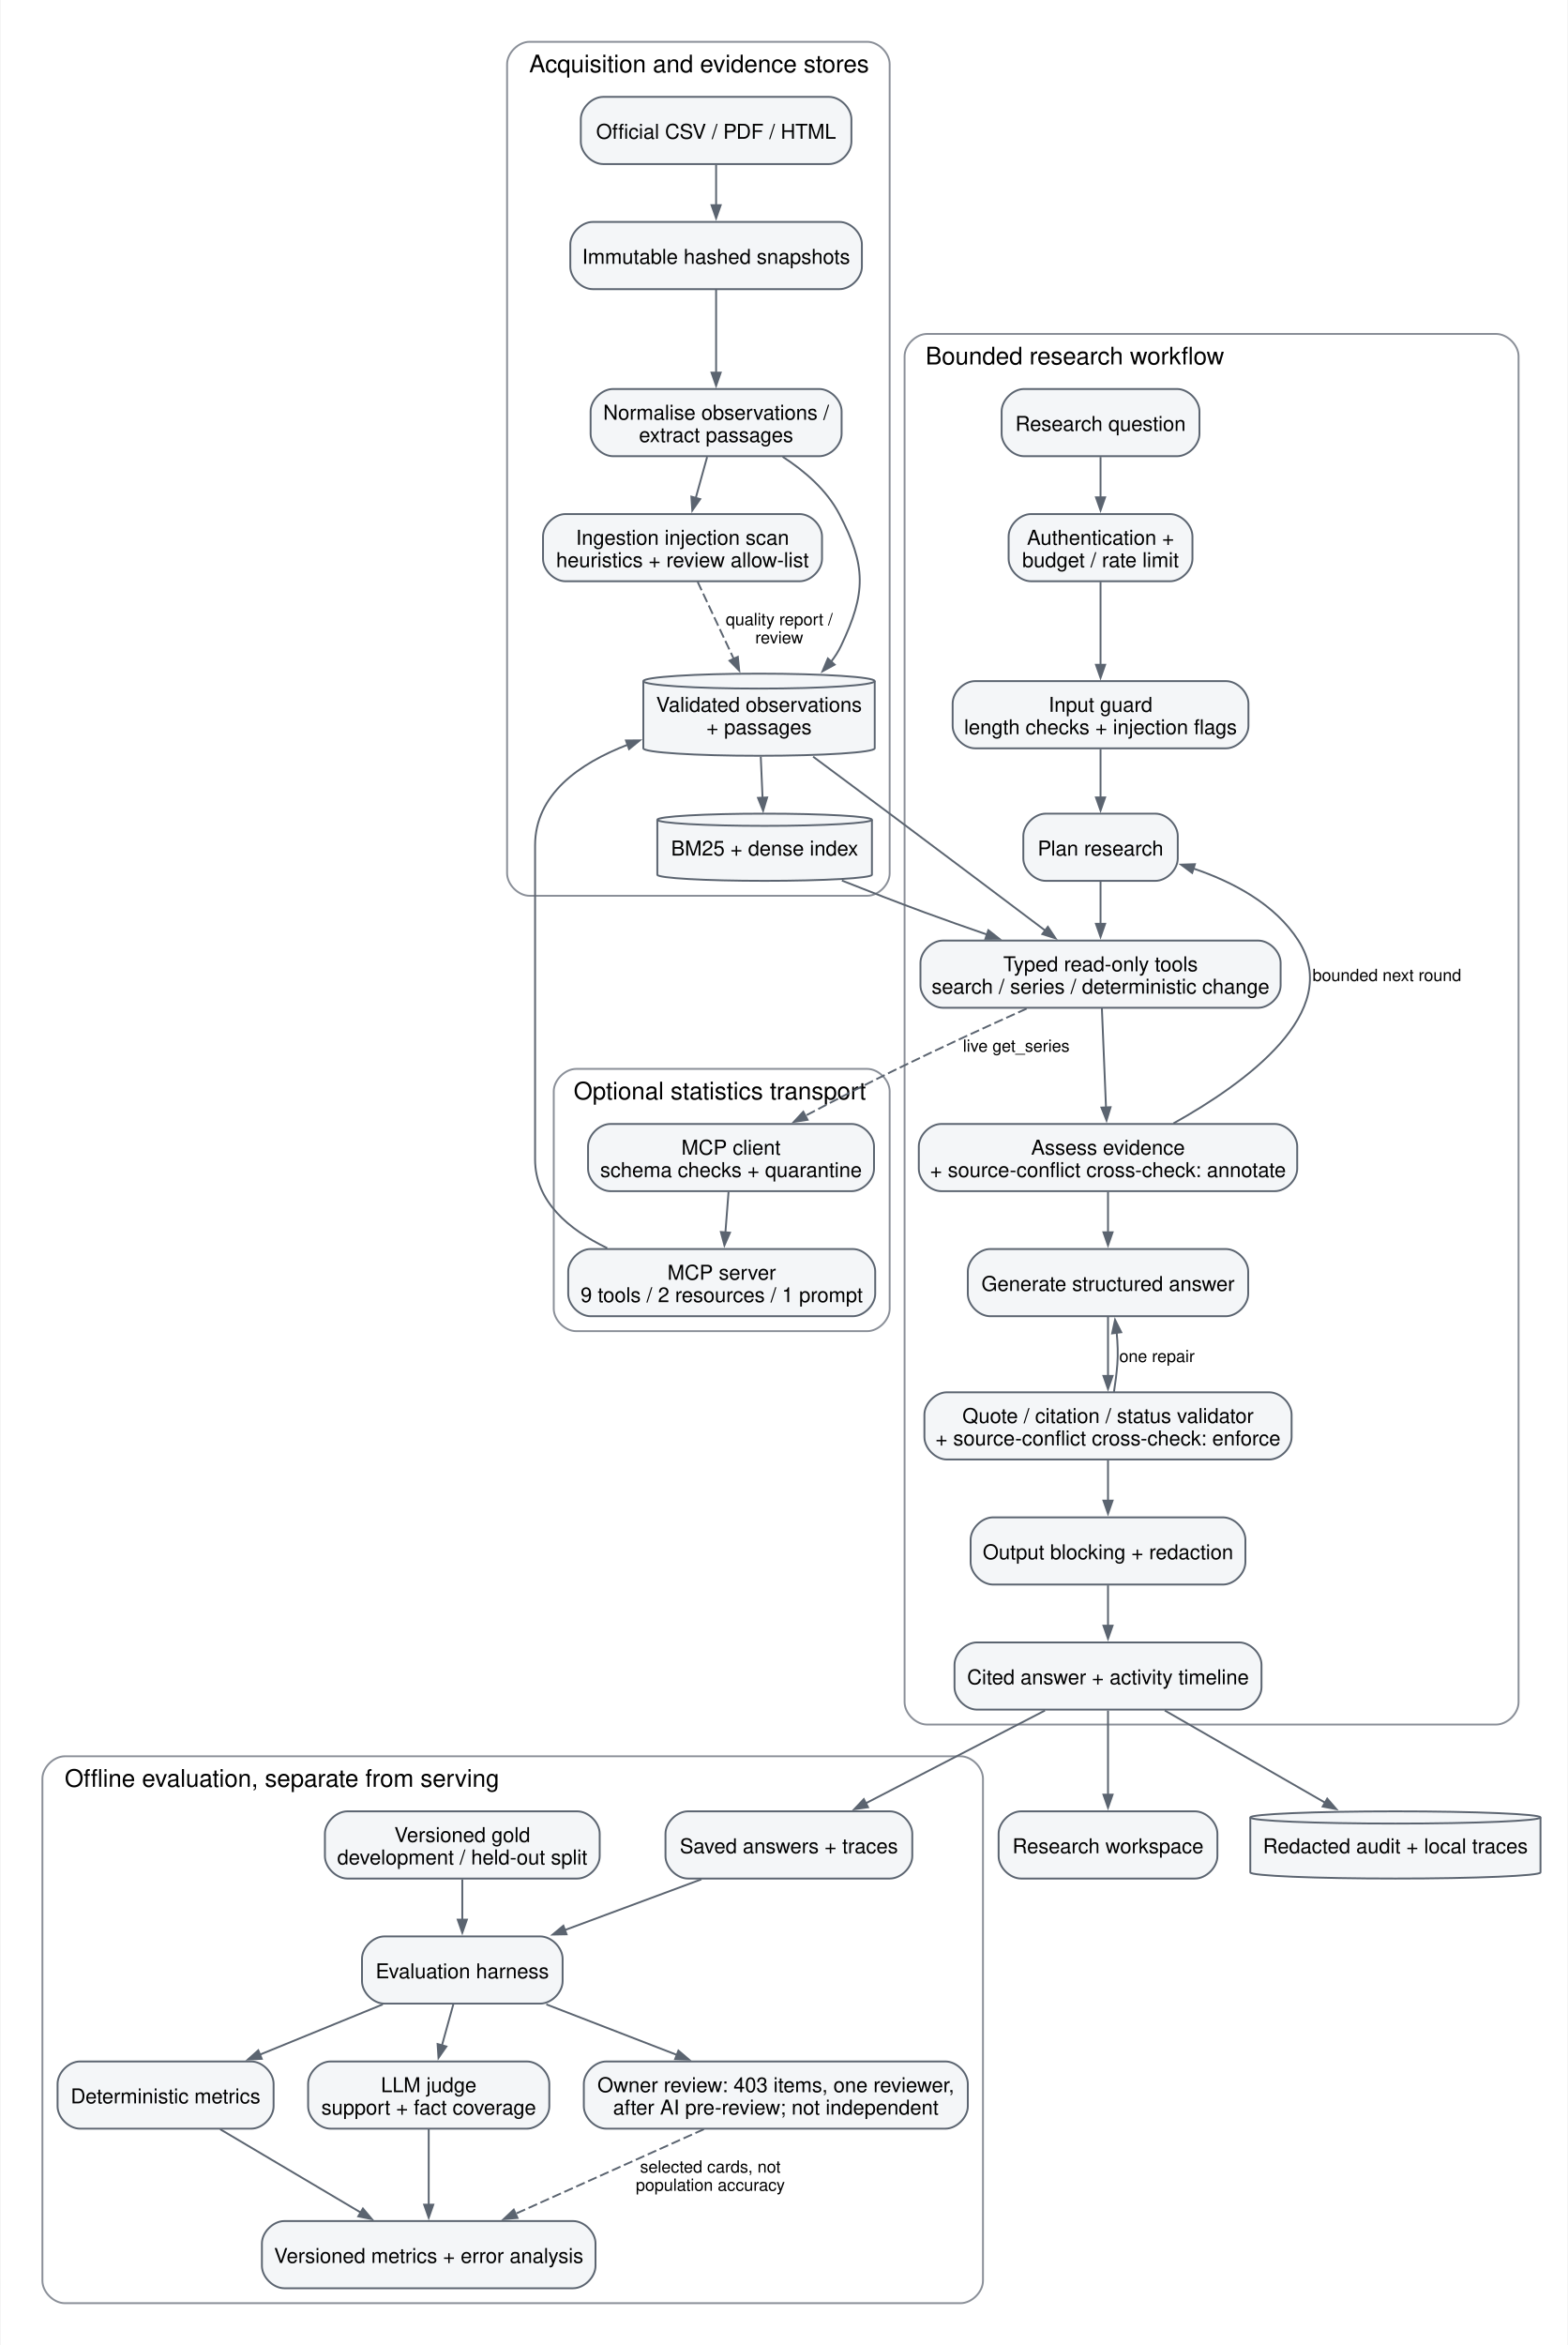
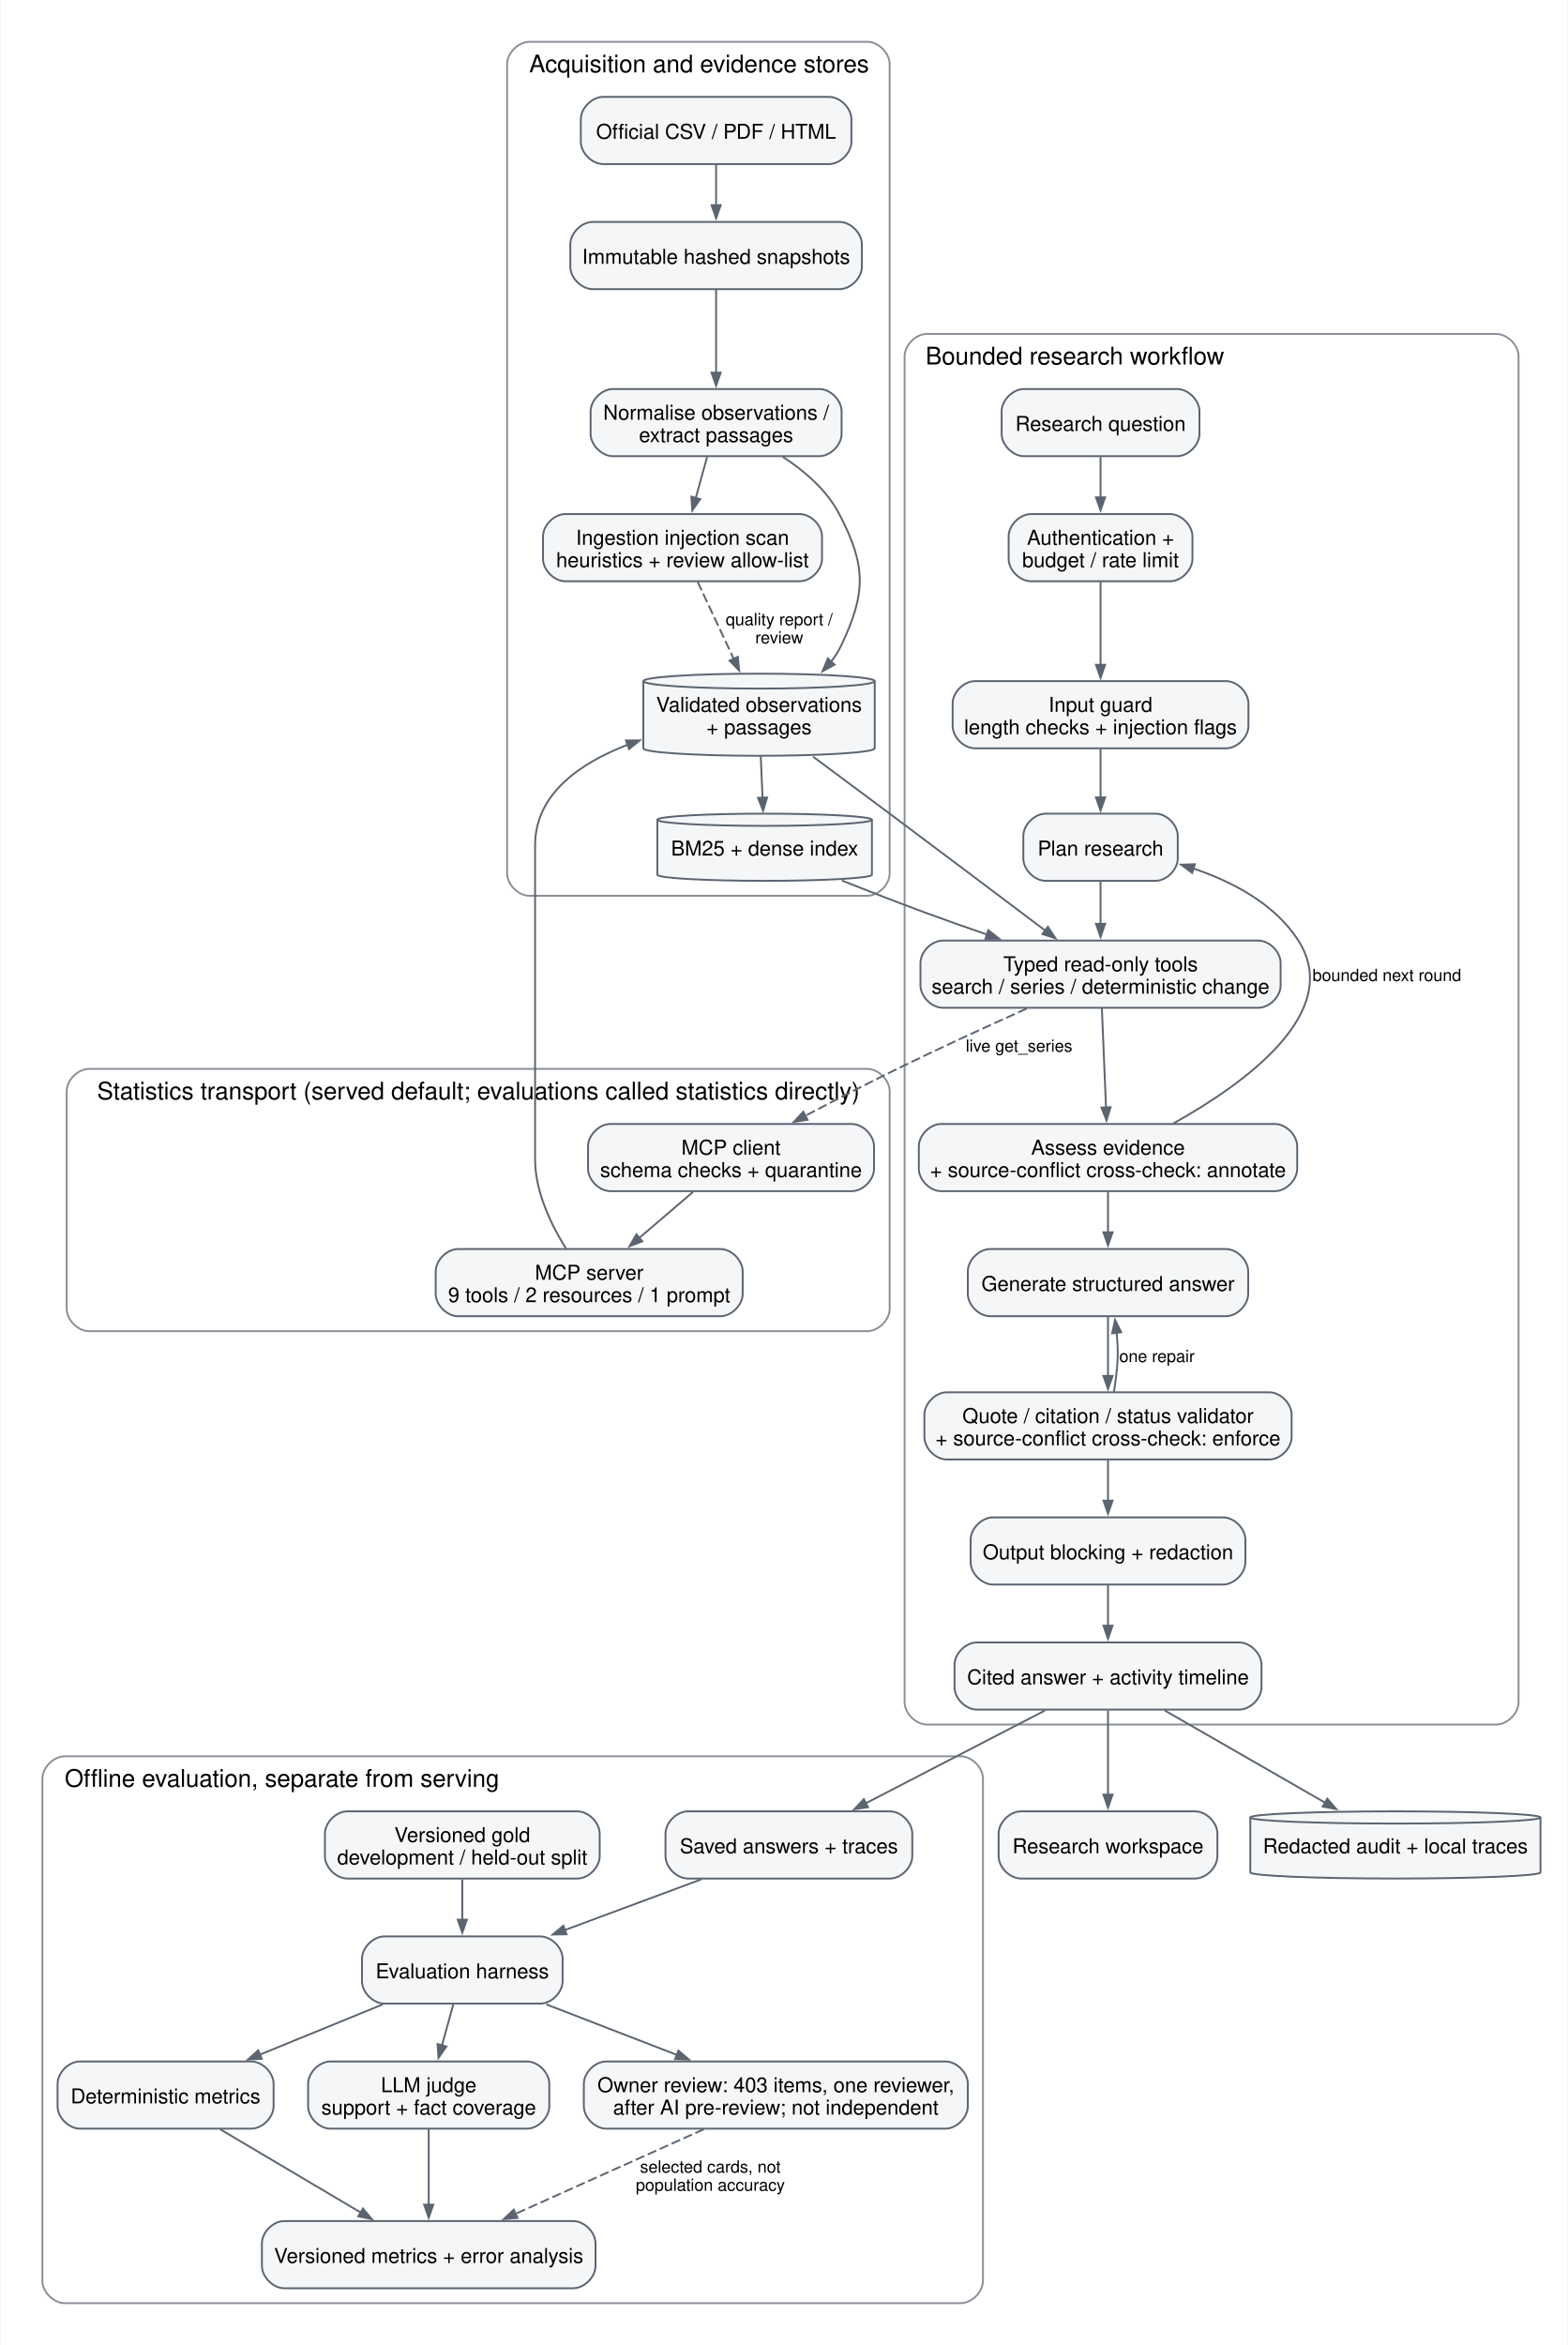
<svg xmlns="http://www.w3.org/2000/svg" width="840pt" height="1256pt" viewBox="0.00 0.00 839.55 1256.30">
  <g id="graph0" class="graph" transform="scale(1 1) rotate(0) translate(14.4 1241.9)">
    <polygon fill="white" stroke="none" points="-14.4,14.4 -14.4,-1241.9 825.15,-1241.9 825.15,14.4 -14.4,14.4" />
    <g id="clust1" class="cluster">
      <path fill="white" stroke="#8a8f98" d="M269,-762C269,-762 450,-762 450,-762 456,-762 462,-768 462,-774 462,-774 462,-1207.5 462,-1207.5 462,-1213.5 456,-1219.5 450,-1219.5 450,-1219.5 269,-1219.5 269,-1219.5 263,-1219.5 257,-1213.5 257,-1207.5 257,-1207.5 257,-774 257,-774 257,-768 263,-762 269,-762" />
      <text text-anchor="middle" x="359.88" y="-1203.15" font-family="Helvetica,sans-Serif" font-size="13.00">Acquisition and evidence stores</text>
    </g>
    <g id="clust2" class="cluster">
      <path fill="white" stroke="#8a8f98" d="M482,-318C482,-318 787,-318 787,-318 793,-318 799,-324 799,-330 799,-330 799,-1051 799,-1051 799,-1057 793,-1063 787,-1063 787,-1063 482,-1063 482,-1063 476,-1063 470,-1057 470,-1051 470,-1051 470,-330 470,-330 470,-324 476,-318 482,-318" />
      <text text-anchor="middle" x="561.25" y="-1046.65" font-family="Helvetica,sans-Serif" font-size="13.00">Bounded research workflow</text>
    </g>
    <g id="clust3" class="cluster">
-       <path fill="white" stroke="#8a8f98" d="M294,-528.75C294,-528.75 450,-528.75 450,-528.75 456,-528.75 462,-534.75 462,-540.75 462,-540.75 462,-657.25 462,-657.25 462,-663.25 456,-669.25 450,-669.25 450,-669.25 294,-669.25 294,-669.25 288,-669.25 282,-663.25 282,-657.25 282,-657.25 282,-540.75 282,-540.75 282,-534.75 288,-528.75 294,-528.75" />
-       <text text-anchor="middle" x="371" y="-652.9" font-family="Helvetica,sans-Serif" font-size="13.00">Optional statistics transport</text>
+       <path fill="white" stroke="#8a8f98" d="M33,-528.75C33,-528.75 450,-528.75 450,-528.75 456,-528.75 462,-534.75 462,-540.75 462,-540.75 462,-657.25 462,-657.25 462,-663.25 456,-669.25 450,-669.25 450,-669.25 33,-669.25 33,-669.25 27,-669.25 21,-663.25 21,-657.25 21,-657.25 21,-540.75 21,-540.75 21,-534.75 27,-528.75 33,-528.75" />
+       <text text-anchor="middle" x="241.62" y="-652.9" font-family="Helvetica,sans-Serif" font-size="13.00">Statistics transport (served default; evaluations called statistics directly)</text>
    </g>
    <g id="clust4" class="cluster">
      <path fill="white" stroke="#8a8f98" d="M20,-8C20,-8 500,-8 500,-8 506,-8 512,-14 512,-20 512,-20 512,-289 512,-289 512,-295 506,-301 500,-301 500,-301 20,-301 20,-301 14,-301 8,-295 8,-289 8,-289 8,-20 8,-20 8,-14 14,-8 20,-8" />
      <text text-anchor="middle" x="136.38" y="-284.65" font-family="Helvetica,sans-Serif" font-size="13.00">Offline evaluation, separate from serving</text>
    </g>
    <g id="node1" class="node">
      <path fill="#f4f6f8" stroke="#5b6470" d="M429.5,-1190C429.5,-1190 308.5,-1190 308.5,-1190 302.5,-1190 296.5,-1184 296.5,-1178 296.5,-1178 296.5,-1166 296.5,-1166 296.5,-1160 302.5,-1154 308.5,-1154 308.5,-1154 429.5,-1154 429.5,-1154 435.5,-1154 441.5,-1160 441.5,-1166 441.5,-1166 441.5,-1178 441.5,-1178 441.5,-1184 435.5,-1190 429.5,-1190" />
      <text text-anchor="middle" x="369" y="-1167.55" font-family="Helvetica,sans-Serif" font-size="11.00">Official CSV / PDF / HTML</text>
    </g>
    <g id="node2" class="node">
      <path fill="#f4f6f8" stroke="#5b6470" d="M435.12,-1123C435.12,-1123 302.88,-1123 302.88,-1123 296.88,-1123 290.88,-1117 290.88,-1111 290.88,-1111 290.88,-1099 290.88,-1099 290.88,-1093 296.88,-1087 302.88,-1087 302.88,-1087 435.12,-1087 435.12,-1087 441.12,-1087 447.12,-1093 447.12,-1099 447.12,-1099 447.12,-1111 447.12,-1111 447.12,-1117 441.12,-1123 435.12,-1123" />
      <text text-anchor="middle" x="369" y="-1100.55" font-family="Helvetica,sans-Serif" font-size="11.00">Immutable hashed snapshots</text>
    </g>
    <g id="edge1" class="edge">
      <path fill="none" stroke="#5b6470" d="M369,-1153.58C369,-1146.88 369,-1139.08 369,-1131.75" />
      <polygon fill="#5b6470" stroke="#5b6470" points="371.45,-1131.98 369,-1124.98 366.55,-1131.98 371.45,-1131.98" />
    </g>
    <g id="node3" class="node">
      <path fill="#f4f6f8" stroke="#5b6470" d="M424.25,-1033.5C424.25,-1033.5 313.75,-1033.5 313.75,-1033.5 307.75,-1033.5 301.75,-1027.5 301.75,-1021.5 301.75,-1021.5 301.75,-1009.5 301.75,-1009.5 301.75,-1003.5 307.75,-997.5 313.75,-997.5 313.75,-997.5 424.25,-997.5 424.25,-997.5 430.25,-997.5 436.25,-1003.5 436.25,-1009.5 436.25,-1009.5 436.25,-1021.5 436.25,-1021.5 436.25,-1027.5 430.25,-1033.5 424.25,-1033.5" />
      <text text-anchor="middle" x="369" y="-1017.05" font-family="Helvetica,sans-Serif" font-size="11.00">Normalise observations /</text>
      <text text-anchor="middle" x="369" y="-1005.05" font-family="Helvetica,sans-Serif" font-size="11.00">extract passages</text>
    </g>
    <g id="edge2" class="edge">
      <path fill="none" stroke="#5b6470" d="M369,-1086.71C369,-1074.01 369,-1056.54 369,-1042.2" />
      <polygon fill="#5b6470" stroke="#5b6470" points="371.45,-1042.26 369,-1035.26 366.55,-1042.26 371.45,-1042.26" />
    </g>
    <g id="node4" class="node">
      <path fill="#f4f6f8" stroke="#5b6470" d="M413.75,-966.5C413.75,-966.5 288.25,-966.5 288.25,-966.5 282.25,-966.5 276.25,-960.5 276.25,-954.5 276.25,-954.5 276.25,-942.5 276.25,-942.5 276.25,-936.5 282.25,-930.5 288.25,-930.5 288.25,-930.5 413.75,-930.5 413.75,-930.5 419.75,-930.5 425.75,-936.5 425.75,-942.5 425.75,-942.5 425.75,-954.5 425.75,-954.5 425.75,-960.5 419.75,-966.5 413.75,-966.5" />
      <text text-anchor="middle" x="351" y="-950.05" font-family="Helvetica,sans-Serif" font-size="11.00">Ingestion injection scan</text>
      <text text-anchor="middle" x="351" y="-938.05" font-family="Helvetica,sans-Serif" font-size="11.00">heuristics + review allow-list</text>
    </g>
    <g id="edge3" class="edge">
      <path fill="none" stroke="#5b6470" d="M364.18,-997.08C362.28,-990.23 360.07,-982.24 358,-974.77" />
      <polygon fill="#5b6470" stroke="#5b6470" points="360.47,-974.52 356.24,-968.43 355.75,-975.83 360.47,-974.52" />
    </g>
    <g id="node5" class="node">
      <path fill="#f4f6f8" stroke="#5b6470" d="M454,-877C454,-879.21 426.21,-881 392,-881 357.79,-881 330,-879.21 330,-877 330,-877 330,-841 330,-841 330,-838.79 357.79,-837 392,-837 426.21,-837 454,-838.79 454,-841 454,-841 454,-877 454,-877" />
      <path fill="none" stroke="#5b6470" d="M454,-877C454,-874.79 426.21,-873 392,-873 357.79,-873 330,-874.79 330,-877" />
      <text text-anchor="middle" x="392" y="-860.55" font-family="Helvetica,sans-Serif" font-size="11.00">Validated observations</text>
      <text text-anchor="middle" x="392" y="-848.55" font-family="Helvetica,sans-Serif" font-size="11.00">+ passages</text>
    </g>
    <g id="edge4" class="edge">
      <path fill="none" stroke="#5b6470" d="M404.66,-997.2C416.48,-989.54 428.32,-979.31 435,-966.5 449.49,-938.72 449.42,-924.32 436,-896 434.53,-892.89 432.64,-889.96 430.47,-887.22" />
      <polygon fill="#5b6470" stroke="#5b6470" points="432.52,-885.83 426.01,-882.28 428.89,-889.12 432.52,-885.83" />
    </g>
    <g id="edge6" class="edge">
      <path fill="none" stroke="#5b6470" stroke-dasharray="5,2" d="M359.1,-930.21C364.65,-918.36 372.15,-902.36 378.59,-888.63" />
      <polygon fill="#5b6470" stroke="#5b6470" points="380.64,-890.02 381.39,-882.64 376.2,-887.94 380.64,-890.02" />
      <text text-anchor="middle" x="402.83" y="-906.95" font-family="Helvetica,sans-Serif" font-size="9.00">quality report /</text>
      <text text-anchor="middle" x="402.83" y="-897.2" font-family="Helvetica,sans-Serif" font-size="9.00">review</text>
    </g>
    <g id="node6" class="node">
      <path fill="#f4f6f8" stroke="#5b6470" d="M452.5,-802.73C452.5,-804.53 426.73,-806 395,-806 363.27,-806 337.5,-804.53 337.5,-802.73 337.5,-802.73 337.5,-773.27 337.5,-773.27 337.5,-771.47 363.27,-770 395,-770 426.73,-770 452.5,-771.47 452.5,-773.27 452.5,-773.27 452.5,-802.73 452.5,-802.73" />
      <path fill="none" stroke="#5b6470" d="M452.5,-802.73C452.5,-800.92 426.73,-799.45 395,-799.45 363.27,-799.45 337.5,-800.92 337.5,-802.73" />
      <text text-anchor="middle" x="395" y="-783.55" font-family="Helvetica,sans-Serif" font-size="11.00">BM25 + dense index</text>
    </g>
    <g id="edge5" class="edge">
      <path fill="none" stroke="#5b6470" d="M392.93,-836.55C393.24,-829.49 393.58,-821.59 393.9,-814.28" />
      <polygon fill="#5b6470" stroke="#5b6470" points="396.34,-814.67 394.19,-807.57 391.44,-814.46 396.34,-814.67" />
    </g>
    <g id="node11" class="node">
      <path fill="#f4f6f8" stroke="#5b6470" d="M659.5,-738C659.5,-738 490.5,-738 490.5,-738 484.5,-738 478.5,-732 478.5,-726 478.5,-726 478.5,-714 478.5,-714 478.5,-708 484.5,-702 490.5,-702 490.5,-702 659.5,-702 659.5,-702 665.5,-702 671.5,-708 671.5,-714 671.5,-714 671.5,-726 671.5,-726 671.5,-732 665.5,-738 659.5,-738" />
      <text text-anchor="middle" x="575" y="-721.55" font-family="Helvetica,sans-Serif" font-size="11.00">Typed read-only tools</text>
      <text text-anchor="middle" x="575" y="-709.55" font-family="Helvetica,sans-Serif" font-size="11.00">search / series / deterministic change</text>
    </g>
    <g id="edge28" class="edge">
      <path fill="none" stroke="#5b6470" d="M420.98,-836.53C433.59,-827.17 448.54,-816.06 462,-806 490.33,-784.82 522.57,-760.55 545.34,-743.39" />
      <polygon fill="#5b6470" stroke="#5b6470" points="546.77,-745.38 550.88,-739.21 543.82,-741.47 546.77,-745.38" />
    </g>
    <g id="edge27" class="edge">
      <path fill="none" stroke="#5b6470" d="M436.4,-770.16C450.5,-764.56 466.38,-758.37 481,-753 491.68,-749.07 503.09,-745.05 514.16,-741.23" />
      <polygon fill="#5b6470" stroke="#5b6470" points="514.88,-743.57 520.71,-738.98 513.3,-738.94 514.88,-743.57" />
    </g>
    <g id="node7" class="node">
      <path fill="#f4f6f8" stroke="#5b6470" d="M616,-1033.5C616,-1033.5 534,-1033.5 534,-1033.5 528,-1033.5 522,-1027.5 522,-1021.5 522,-1021.5 522,-1009.5 522,-1009.5 522,-1003.5 528,-997.5 534,-997.5 534,-997.5 616,-997.5 616,-997.5 622,-997.5 628,-1003.5 628,-1009.5 628,-1009.5 628,-1021.5 628,-1021.5 628,-1027.5 622,-1033.5 616,-1033.5" />
      <text text-anchor="middle" x="575" y="-1011.05" font-family="Helvetica,sans-Serif" font-size="11.00">Research question</text>
    </g>
    <g id="node8" class="node">
      <path fill="#f4f6f8" stroke="#5b6470" d="M612.25,-966.5C612.25,-966.5 537.75,-966.5 537.75,-966.5 531.75,-966.5 525.75,-960.5 525.75,-954.5 525.75,-954.5 525.75,-942.5 525.75,-942.5 525.75,-936.5 531.75,-930.5 537.75,-930.5 537.75,-930.5 612.25,-930.5 612.25,-930.5 618.25,-930.5 624.25,-936.5 624.25,-942.5 624.25,-942.5 624.25,-954.5 624.25,-954.5 624.25,-960.5 618.25,-966.5 612.25,-966.5" />
      <text text-anchor="middle" x="575" y="-950.05" font-family="Helvetica,sans-Serif" font-size="11.00">Authentication +</text>
      <text text-anchor="middle" x="575" y="-938.05" font-family="Helvetica,sans-Serif" font-size="11.00">budget / rate limit</text>
    </g>
    <g id="edge7" class="edge">
      <path fill="none" stroke="#5b6470" d="M575,-997.08C575,-990.38 575,-982.58 575,-975.25" />
      <polygon fill="#5b6470" stroke="#5b6470" points="577.45,-975.48 575,-968.48 572.55,-975.48 577.45,-975.48" />
    </g>
    <g id="node9" class="node">
      <path fill="#f4f6f8" stroke="#5b6470" d="M642.25,-877C642.25,-877 507.75,-877 507.75,-877 501.75,-877 495.75,-871 495.75,-865 495.75,-865 495.75,-853 495.75,-853 495.75,-847 501.75,-841 507.75,-841 507.75,-841 642.25,-841 642.25,-841 648.25,-841 654.25,-847 654.25,-853 654.25,-853 654.25,-865 654.25,-865 654.25,-871 648.25,-877 642.25,-877" />
      <text text-anchor="middle" x="575" y="-860.55" font-family="Helvetica,sans-Serif" font-size="11.00">Input guard</text>
      <text text-anchor="middle" x="575" y="-848.55" font-family="Helvetica,sans-Serif" font-size="11.00">length checks + injection flags</text>
    </g>
    <g id="edge8" class="edge">
      <path fill="none" stroke="#5b6470" d="M575,-930.21C575,-917.51 575,-900.04 575,-885.7" />
      <polygon fill="#5b6470" stroke="#5b6470" points="577.45,-885.76 575,-878.76 572.55,-885.76 577.45,-885.76" />
    </g>
    <g id="node10" class="node">
      <path fill="#f4f6f8" stroke="#5b6470" d="M604.38,-806C604.38,-806 545.62,-806 545.62,-806 539.62,-806 533.62,-800 533.62,-794 533.62,-794 533.62,-782 533.62,-782 533.62,-776 539.62,-770 545.62,-770 545.62,-770 604.38,-770 604.38,-770 610.38,-770 616.38,-776 616.38,-782 616.38,-782 616.38,-794 616.38,-794 616.38,-800 610.38,-806 604.38,-806" />
      <text text-anchor="middle" x="575" y="-783.55" font-family="Helvetica,sans-Serif" font-size="11.00">Plan research</text>
    </g>
    <g id="edge9" class="edge">
      <path fill="none" stroke="#5b6470" d="M575,-840.59C575,-832.68 575,-823.18 575,-814.49" />
      <polygon fill="#5b6470" stroke="#5b6470" points="577.45,-814.68 575,-807.68 572.55,-814.68 577.45,-814.68" />
    </g>
    <g id="edge10" class="edge">
      <path fill="none" stroke="#5b6470" d="M575,-769.66C575,-762.59 575,-754.28 575,-746.54" />
      <polygon fill="#5b6470" stroke="#5b6470" points="577.45,-746.97 575,-739.97 572.55,-746.97 577.45,-746.97" />
    </g>
    <g id="node12" class="node">
      <path fill="#f4f6f8" stroke="#5b6470" d="M668.38,-639.75C668.38,-639.75 489.62,-639.75 489.62,-639.75 483.62,-639.75 477.62,-633.75 477.62,-627.75 477.62,-627.75 477.62,-615.75 477.62,-615.75 477.62,-609.75 483.62,-603.75 489.62,-603.75 489.62,-603.75 668.38,-603.75 668.38,-603.75 674.38,-603.75 680.38,-609.75 680.38,-615.75 680.38,-615.75 680.38,-627.75 680.38,-627.75 680.38,-633.75 674.38,-639.75 668.38,-639.75" />
      <text text-anchor="middle" x="579" y="-623.3" font-family="Helvetica,sans-Serif" font-size="11.00">Assess evidence</text>
      <text text-anchor="middle" x="579" y="-611.3" font-family="Helvetica,sans-Serif" font-size="11.00">+ source-conflict cross-check: annotate</text>
    </g>
    <g id="edge11" class="edge">
      <path fill="none" stroke="#5b6470" d="M575.72,-701.79C576.33,-686.97 577.23,-665.35 577.93,-648.47" />
      <polygon fill="#5b6470" stroke="#5b6470" points="580.37,-648.74 578.21,-641.65 575.48,-648.54 580.37,-648.74" />
    </g>
    <g id="node17" class="node">
      <path fill="#f4f6f8" stroke="#5b6470" d="M441.62,-639.75C441.62,-639.75 312.38,-639.75 312.38,-639.75 306.38,-639.75 300.38,-633.75 300.38,-627.75 300.38,-627.75 300.38,-615.75 300.38,-615.75 300.38,-609.75 306.38,-603.75 312.38,-603.75 312.38,-603.75 441.62,-603.75 441.62,-603.75 447.62,-603.75 453.62,-609.75 453.62,-615.75 453.62,-615.75 453.62,-627.75 453.62,-627.75 453.62,-633.75 447.62,-639.75 441.62,-639.75" />
      <text text-anchor="middle" x="377" y="-623.3" font-family="Helvetica,sans-Serif" font-size="11.00">MCP client</text>
      <text text-anchor="middle" x="377" y="-611.3" font-family="Helvetica,sans-Serif" font-size="11.00">schema checks + quarantine</text>
    </g>
    <g id="edge29" class="edge">
      <path fill="none" stroke="#5b6470" stroke-dasharray="5,2" d="M535.41,-701.54C514.62,-692.22 488.8,-680.4 466,-669.25 449.72,-661.29 431.98,-652.12 416.65,-644.04" />
      <polygon fill="#5b6470" stroke="#5b6470" points="418.01,-641.99 410.68,-640.88 415.72,-646.32 418.01,-641.99" />
-       <text text-anchor="middle" x="529.84" y="-678.45" font-family="Helvetica,sans-Serif" font-size="9.00">live get_series</text>
+       <text text-anchor="middle" x="531.34" y="-678.45" font-family="Helvetica,sans-Serif" font-size="9.00">live get_series</text>
    </g>
    <g id="edge16" class="edge">
      <path fill="none" stroke="#5b6470" d="M614.08,-640.07C652.46,-661.47 705.47,-699.73 681,-738 668.46,-757.61 645.84,-769.49 624.71,-776.63" />
      <polygon fill="#5b6470" stroke="#5b6470" points="624.1,-774.25 618.15,-778.68 625.56,-778.92 624.1,-774.25" />
      <text text-anchor="middle" x="728.46" y="-716.33" font-family="Helvetica,sans-Serif" font-size="9.00">bounded next round</text>
    </g>
    <g id="node13" class="node">
      <path fill="#f4f6f8" stroke="#5b6470" d="M642.12,-572.75C642.12,-572.75 515.88,-572.75 515.88,-572.75 509.88,-572.75 503.88,-566.75 503.88,-560.75 503.88,-560.75 503.88,-548.75 503.88,-548.75 503.88,-542.75 509.88,-536.75 515.88,-536.75 515.88,-536.75 642.12,-536.75 642.12,-536.75 648.12,-536.75 654.12,-542.75 654.12,-548.75 654.12,-548.75 654.12,-560.75 654.12,-560.75 654.12,-566.75 648.12,-572.75 642.12,-572.75" />
      <text text-anchor="middle" x="579" y="-550.3" font-family="Helvetica,sans-Serif" font-size="11.00">Generate structured answer</text>
    </g>
    <g id="edge12" class="edge">
      <path fill="none" stroke="#5b6470" d="M579,-603.33C579,-596.63 579,-588.83 579,-581.5" />
      <polygon fill="#5b6470" stroke="#5b6470" points="581.45,-581.73 579,-574.73 576.55,-581.73 581.45,-581.73" />
    </g>
    <g id="node14" class="node">
      <path fill="#f4f6f8" stroke="#5b6470" d="M665.38,-496C665.38,-496 492.62,-496 492.62,-496 486.62,-496 480.62,-490 480.62,-484 480.62,-484 480.62,-472 480.62,-472 480.62,-466 486.62,-460 492.62,-460 492.62,-460 665.38,-460 665.38,-460 671.38,-460 677.38,-466 677.38,-472 677.38,-472 677.38,-484 677.38,-484 677.38,-490 671.38,-496 665.38,-496" />
      <text text-anchor="middle" x="579" y="-479.55" font-family="Helvetica,sans-Serif" font-size="11.00">Quote / citation / status validator</text>
      <text text-anchor="middle" x="579" y="-467.55" font-family="Helvetica,sans-Serif" font-size="11.00">+ source-conflict cross-check: enforce</text>
    </g>
    <g id="edge13" class="edge">
      <path fill="none" stroke="#5b6470" d="M579,-536.41C579,-526.98 579,-515.13 579,-504.64" />
      <polygon fill="#5b6470" stroke="#5b6470" points="581.45,-504.76 579,-497.76 576.55,-504.76 581.45,-504.76" />
    </g>
    <g id="edge17" class="edge">
      <path fill="none" stroke="#5b6470" d="M582.19,-496.21C582.94,-500.99 583.63,-506.18 584,-511 584.43,-516.48 584.19,-522.33 583.65,-527.9" />
      <polygon fill="#5b6470" stroke="#5b6470" points="581.22,-527.55 582.77,-534.81 586.08,-528.17 581.22,-527.55" />
      <text text-anchor="middle" x="605.22" y="-512.2" font-family="Helvetica,sans-Serif" font-size="9.00">one repair</text>
    </g>
    <g id="node15" class="node">
      <path fill="#f4f6f8" stroke="#5b6470" d="M640.62,-429C640.62,-429 517.38,-429 517.38,-429 511.38,-429 505.38,-423 505.38,-417 505.38,-417 505.38,-405 505.38,-405 505.38,-399 511.38,-393 517.38,-393 517.38,-393 640.62,-393 640.62,-393 646.62,-393 652.62,-399 652.62,-405 652.62,-405 652.62,-417 652.62,-417 652.62,-423 646.62,-429 640.62,-429" />
      <text text-anchor="middle" x="579" y="-406.55" font-family="Helvetica,sans-Serif" font-size="11.00">Output blocking + redaction</text>
    </g>
    <g id="edge14" class="edge">
      <path fill="none" stroke="#5b6470" d="M579,-459.58C579,-452.88 579,-445.08 579,-437.75" />
      <polygon fill="#5b6470" stroke="#5b6470" points="581.45,-437.98 579,-430.98 576.55,-437.98 581.45,-437.98" />
    </g>
    <g id="node16" class="node">
      <path fill="#f4f6f8" stroke="#5b6470" d="M649.25,-362C649.25,-362 508.75,-362 508.75,-362 502.75,-362 496.75,-356 496.75,-350 496.75,-350 496.75,-338 496.75,-338 496.75,-332 502.75,-326 508.75,-326 508.75,-326 649.25,-326 649.25,-326 655.25,-326 661.25,-332 661.25,-338 661.25,-338 661.25,-350 661.25,-350 661.25,-356 655.25,-362 649.25,-362" />
      <text text-anchor="middle" x="579" y="-339.55" font-family="Helvetica,sans-Serif" font-size="11.00">Cited answer + activity timeline</text>
    </g>
    <g id="edge15" class="edge">
      <path fill="none" stroke="#5b6470" d="M579,-392.58C579,-385.88 579,-378.08 579,-370.75" />
      <polygon fill="#5b6470" stroke="#5b6470" points="581.45,-370.98 579,-363.98 576.55,-370.98 581.45,-370.98" />
    </g>
    <g id="node20" class="node">
      <path fill="#f4f6f8" stroke="#5b6470" d="M462.12,-271.5C462.12,-271.5 353.88,-271.5 353.88,-271.5 347.88,-271.5 341.88,-265.5 341.88,-259.5 341.88,-259.5 341.88,-247.5 341.88,-247.5 341.88,-241.5 347.88,-235.5 353.88,-235.5 353.88,-235.5 462.12,-235.5 462.12,-235.5 468.12,-235.5 474.12,-241.5 474.12,-247.5 474.12,-247.5 474.12,-259.5 474.12,-259.5 474.12,-265.5 468.12,-271.5 462.12,-271.5" />
      <text text-anchor="middle" x="408" y="-249.05" font-family="Helvetica,sans-Serif" font-size="11.00">Saved answers + traces</text>
    </g>
    <g id="edge31" class="edge">
      <path fill="none" stroke="#5b6470" d="M545.22,-325.52C517.58,-311.21 478.4,-290.93 448.97,-275.7" />
      <polygon fill="#5b6470" stroke="#5b6470" points="450.4,-273.69 443.06,-272.64 448.15,-278.04 450.4,-273.69" />
    </g>
    <g id="node26" class="node">
      <path fill="#f4f6f8" stroke="#5b6470" d="M625.62,-271.5C625.62,-271.5 532.38,-271.5 532.38,-271.5 526.38,-271.5 520.38,-265.5 520.38,-259.5 520.38,-259.5 520.38,-247.5 520.38,-247.5 520.38,-241.5 526.38,-235.5 532.38,-235.5 532.38,-235.5 625.62,-235.5 625.62,-235.5 631.62,-235.5 637.62,-241.5 637.62,-247.5 637.62,-247.5 637.62,-259.5 637.62,-259.5 637.62,-265.5 631.62,-271.5 625.62,-271.5" />
      <text text-anchor="middle" x="579" y="-249.05" font-family="Helvetica,sans-Serif" font-size="11.00">Research workspace</text>
    </g>
    <g id="edge32" class="edge">
      <path fill="none" stroke="#5b6470" d="M579,-325.52C579,-312.55 579,-294.66 579,-280.09" />
      <polygon fill="#5b6470" stroke="#5b6470" points="581.45,-280.46 579,-273.46 576.55,-280.46 581.45,-280.46" />
    </g>
    <g id="node27" class="node">
      <path fill="#f4f6f8" stroke="#5b6470" d="M810.75,-268.23C810.75,-270.03 775.9,-271.5 733,-271.5 690.1,-271.5 655.25,-270.03 655.25,-268.23 655.25,-268.23 655.25,-238.77 655.25,-238.77 655.25,-236.97 690.1,-235.5 733,-235.5 775.9,-235.5 810.75,-236.97 810.75,-238.77 810.75,-238.77 810.75,-268.23 810.75,-268.23" />
      <path fill="none" stroke="#5b6470" d="M810.75,-268.23C810.75,-266.42 775.9,-264.95 733,-264.95 690.1,-264.95 655.25,-266.42 655.25,-268.23" />
      <text text-anchor="middle" x="733" y="-249.05" font-family="Helvetica,sans-Serif" font-size="11.00">Redacted audit + local traces</text>
    </g>
    <g id="edge33" class="edge">
      <path fill="none" stroke="#5b6470" d="M609.43,-325.52C634.1,-311.33 669.01,-291.28 695.43,-276.09" />
      <polygon fill="#5b6470" stroke="#5b6470" points="696.48,-278.31 701.33,-272.7 694.04,-274.07 696.48,-278.31" />
    </g>
    <g id="node18" class="node">
-       <path fill="#f4f6f8" stroke="#5b6470" d="M442.25,-572.75C442.25,-572.75 301.75,-572.75 301.75,-572.75 295.75,-572.75 289.75,-566.75 289.75,-560.75 289.75,-560.75 289.75,-548.75 289.75,-548.75 289.75,-542.75 295.75,-536.75 301.75,-536.75 301.75,-536.75 442.25,-536.75 442.25,-536.75 448.25,-536.75 454.25,-542.75 454.25,-548.75 454.25,-548.75 454.25,-560.75 454.25,-560.75 454.25,-566.75 448.25,-572.75 442.25,-572.75" />
-       <text text-anchor="middle" x="372" y="-556.3" font-family="Helvetica,sans-Serif" font-size="11.00">MCP server</text>
-       <text text-anchor="middle" x="372" y="-544.3" font-family="Helvetica,sans-Serif" font-size="11.00">9 tools / 2 resources / 1 prompt</text>
+       <path fill="#f4f6f8" stroke="#5b6470" d="M371.25,-572.75C371.25,-572.75 230.75,-572.75 230.75,-572.75 224.75,-572.75 218.75,-566.75 218.75,-560.75 218.75,-560.75 218.75,-548.75 218.75,-548.75 218.75,-542.75 224.75,-536.75 230.75,-536.75 230.75,-536.75 371.25,-536.75 371.25,-536.75 377.25,-536.75 383.25,-542.75 383.25,-548.75 383.25,-548.75 383.25,-560.75 383.25,-560.75 383.25,-566.75 377.25,-572.75 371.25,-572.75" />
+       <text text-anchor="middle" x="301" y="-556.3" font-family="Helvetica,sans-Serif" font-size="11.00">MCP server</text>
+       <text text-anchor="middle" x="301" y="-544.3" font-family="Helvetica,sans-Serif" font-size="11.00">9 tools / 2 resources / 1 prompt</text>
    </g>
    <g id="edge18" class="edge">
-       <path fill="none" stroke="#5b6470" d="M375.66,-603.33C375.14,-596.63 374.54,-588.83 373.98,-581.5" />
-       <polygon fill="#5b6470" stroke="#5b6470" points="376.44,-581.52 373.46,-574.73 371.55,-581.89 376.44,-581.52" />
+       <path fill="none" stroke="#5b6470" d="M356.63,-603.33C347.77,-595.75 337.27,-586.77 327.79,-578.66" />
+       <polygon fill="#5b6470" stroke="#5b6470" points="329.49,-576.89 322.57,-574.2 326.3,-580.61 329.49,-576.89" />
    </g>
    <g id="edge30" class="edge">
-       <path fill="none" stroke="#5b6470" d="M310.66,-573.24C289.96,-583.19 272,-598.28 272,-620.75 272,-789 272,-789 272,-789 272,-816.23 295.51,-832.87 321.72,-842.97" />
+       <path fill="none" stroke="#5b6470" d="M288.53,-573.04C280.67,-585.63 272,-603.45 272,-620.75 272,-789 272,-789 272,-789 272,-816.23 295.51,-832.87 321.72,-842.97" />
      <polygon fill="#5b6470" stroke="#5b6470" points="320.7,-845.2 328.11,-845.26 322.35,-840.59 320.7,-845.2" />
    </g>
    <g id="node19" class="node">
      <path fill="#f4f6f8" stroke="#5b6470" d="M294.62,-271.5C294.62,-271.5 171.38,-271.5 171.38,-271.5 165.38,-271.5 159.38,-265.5 159.38,-259.5 159.38,-259.5 159.38,-247.5 159.38,-247.5 159.38,-241.5 165.38,-235.5 171.38,-235.5 171.38,-235.5 294.62,-235.5 294.62,-235.5 300.62,-235.5 306.62,-241.5 306.62,-247.5 306.62,-247.5 306.62,-259.5 306.62,-259.5 306.62,-265.5 300.62,-271.5 294.62,-271.5" />
      <text text-anchor="middle" x="233" y="-255.05" font-family="Helvetica,sans-Serif" font-size="11.00">Versioned gold</text>
      <text text-anchor="middle" x="233" y="-243.05" font-family="Helvetica,sans-Serif" font-size="11.00">development / held-out split</text>
    </g>
    <g id="node21" class="node">
      <path fill="#f4f6f8" stroke="#5b6470" d="M274.75,-204.5C274.75,-204.5 191.25,-204.5 191.25,-204.5 185.25,-204.5 179.25,-198.5 179.25,-192.5 179.25,-192.5 179.25,-180.5 179.25,-180.5 179.25,-174.5 185.25,-168.5 191.25,-168.5 191.25,-168.5 274.75,-168.5 274.75,-168.5 280.75,-168.5 286.75,-174.5 286.75,-180.5 286.75,-180.5 286.75,-192.5 286.75,-192.5 286.75,-198.5 280.75,-204.5 274.75,-204.5" />
      <text text-anchor="middle" x="233" y="-182.05" font-family="Helvetica,sans-Serif" font-size="11.00">Evaluation harness</text>
    </g>
    <g id="edge19" class="edge">
      <path fill="none" stroke="#5b6470" d="M233,-235.08C233,-228.38 233,-220.58 233,-213.25" />
      <polygon fill="#5b6470" stroke="#5b6470" points="235.45,-213.48 233,-206.48 230.55,-213.48 235.45,-213.48" />
    </g>
    <g id="edge20" class="edge">
      <path fill="none" stroke="#5b6470" d="M361.1,-235.08C338.54,-226.7 311.36,-216.61 287.85,-207.87" />
      <polygon fill="#5b6470" stroke="#5b6470" points="288.86,-205.63 281.45,-205.49 287.15,-210.23 288.86,-205.63" />
    </g>
    <g id="node22" class="node">
      <path fill="#f4f6f8" stroke="#5b6470" d="M119.88,-137.5C119.88,-137.5 28.12,-137.5 28.12,-137.5 22.12,-137.5 16.12,-131.5 16.12,-125.5 16.12,-125.5 16.12,-113.5 16.12,-113.5 16.12,-107.5 22.12,-101.5 28.12,-101.5 28.12,-101.5 119.88,-101.5 119.88,-101.5 125.88,-101.5 131.88,-107.5 131.88,-113.5 131.88,-113.5 131.88,-125.5 131.88,-125.5 131.88,-131.5 125.88,-137.5 119.88,-137.5" />
      <text text-anchor="middle" x="74" y="-115.05" font-family="Helvetica,sans-Serif" font-size="11.00">Deterministic metrics</text>
    </g>
    <g id="edge21" class="edge">
      <path fill="none" stroke="#5b6470" d="M190.39,-168.08C170.07,-159.78 145.62,-149.78 124.39,-141.1" />
      <polygon fill="#5b6470" stroke="#5b6470" points="125.53,-138.92 118.13,-138.54 123.68,-143.46 125.53,-138.92" />
    </g>
    <g id="node23" class="node">
      <path fill="#f4f6f8" stroke="#5b6470" d="M267.62,-137.5C267.62,-137.5 162.38,-137.5 162.38,-137.5 156.38,-137.5 150.38,-131.5 150.38,-125.5 150.38,-125.5 150.38,-113.5 150.38,-113.5 150.38,-107.5 156.38,-101.5 162.38,-101.5 162.38,-101.5 267.62,-101.5 267.62,-101.5 273.62,-101.5 279.62,-107.5 279.62,-113.5 279.62,-113.5 279.62,-125.5 279.62,-125.5 279.62,-131.5 273.62,-137.5 267.62,-137.5" />
      <text text-anchor="middle" x="215" y="-121.05" font-family="Helvetica,sans-Serif" font-size="11.00">LLM judge</text>
      <text text-anchor="middle" x="215" y="-109.05" font-family="Helvetica,sans-Serif" font-size="11.00">support + fact coverage</text>
    </g>
    <g id="edge23" class="edge">
      <path fill="none" stroke="#5b6470" d="M228.18,-168.08C226.28,-161.23 224.07,-153.24 222,-145.77" />
      <polygon fill="#5b6470" stroke="#5b6470" points="224.47,-145.52 220.24,-139.43 219.75,-146.83 224.47,-145.52" />
    </g>
    <g id="node24" class="node">
      <path fill="#f4f6f8" stroke="#5b6470" d="M491.88,-137.5C491.88,-137.5 310.12,-137.5 310.12,-137.5 304.12,-137.5 298.12,-131.5 298.12,-125.5 298.12,-125.5 298.12,-113.5 298.12,-113.5 298.12,-107.5 304.12,-101.5 310.12,-101.5 310.12,-101.5 491.88,-101.5 491.88,-101.5 497.88,-101.5 503.88,-107.5 503.88,-113.5 503.88,-113.5 503.88,-125.5 503.88,-125.5 503.88,-131.5 497.88,-137.5 491.88,-137.5" />
      <text text-anchor="middle" x="401" y="-121.05" font-family="Helvetica,sans-Serif" font-size="11.00">Owner review: 403 items, one reviewer,</text>
      <text text-anchor="middle" x="401" y="-109.05" font-family="Helvetica,sans-Serif" font-size="11.00">after AI pre-review; not independent</text>
    </g>
    <g id="edge25" class="edge">
      <path fill="none" stroke="#5b6470" d="M278.02,-168.08C299.58,-159.74 325.55,-149.69 348.05,-140.99" />
      <polygon fill="#5b6470" stroke="#5b6470" points="348.8,-143.32 354.44,-138.51 347.03,-138.75 348.8,-143.32" />
    </g>
    <g id="node25" class="node">
      <path fill="#f4f6f8" stroke="#5b6470" d="M292.38,-52C292.38,-52 137.62,-52 137.62,-52 131.62,-52 125.62,-46 125.62,-40 125.62,-40 125.62,-28 125.62,-28 125.62,-22 131.62,-16 137.62,-16 137.62,-16 292.38,-16 292.38,-16 298.38,-16 304.38,-22 304.38,-28 304.38,-28 304.38,-40 304.38,-40 304.38,-46 298.38,-52 292.38,-52" />
      <text text-anchor="middle" x="215" y="-29.55" font-family="Helvetica,sans-Serif" font-size="11.00">Versioned metrics + error analysis</text>
    </g>
    <g id="edge22" class="edge">
      <path fill="none" stroke="#5b6470" d="M103.22,-101.2C125.15,-88.21 155.31,-70.35 178.77,-56.45" />
      <polygon fill="#5b6470" stroke="#5b6470" points="179.75,-58.73 184.52,-53.05 177.25,-54.51 179.75,-58.73" />
    </g>
    <g id="edge24" class="edge">
      <path fill="none" stroke="#5b6470" d="M215,-101.2C215,-89.44 215,-73.69 215,-60.51" />
      <polygon fill="#5b6470" stroke="#5b6470" points="217.45,-60.79 215,-53.79 212.55,-60.79 217.45,-60.79" />
    </g>
    <g id="edge26" class="edge">
      <path fill="none" stroke="#5b6470" stroke-dasharray="5,2" d="M362.46,-101.2C333.13,-88.03 292.64,-69.86 261.51,-55.88" />
      <polygon fill="#5b6470" stroke="#5b6470" points="262.58,-53.67 255.19,-53.04 260.57,-58.14 262.58,-53.67" />
      <text text-anchor="middle" x="365.91" y="-77.95" font-family="Helvetica,sans-Serif" font-size="9.00">selected cards, not</text>
      <text text-anchor="middle" x="365.91" y="-68.2" font-family="Helvetica,sans-Serif" font-size="9.00">population accuracy</text>
    </g>
  </g>
</svg>
